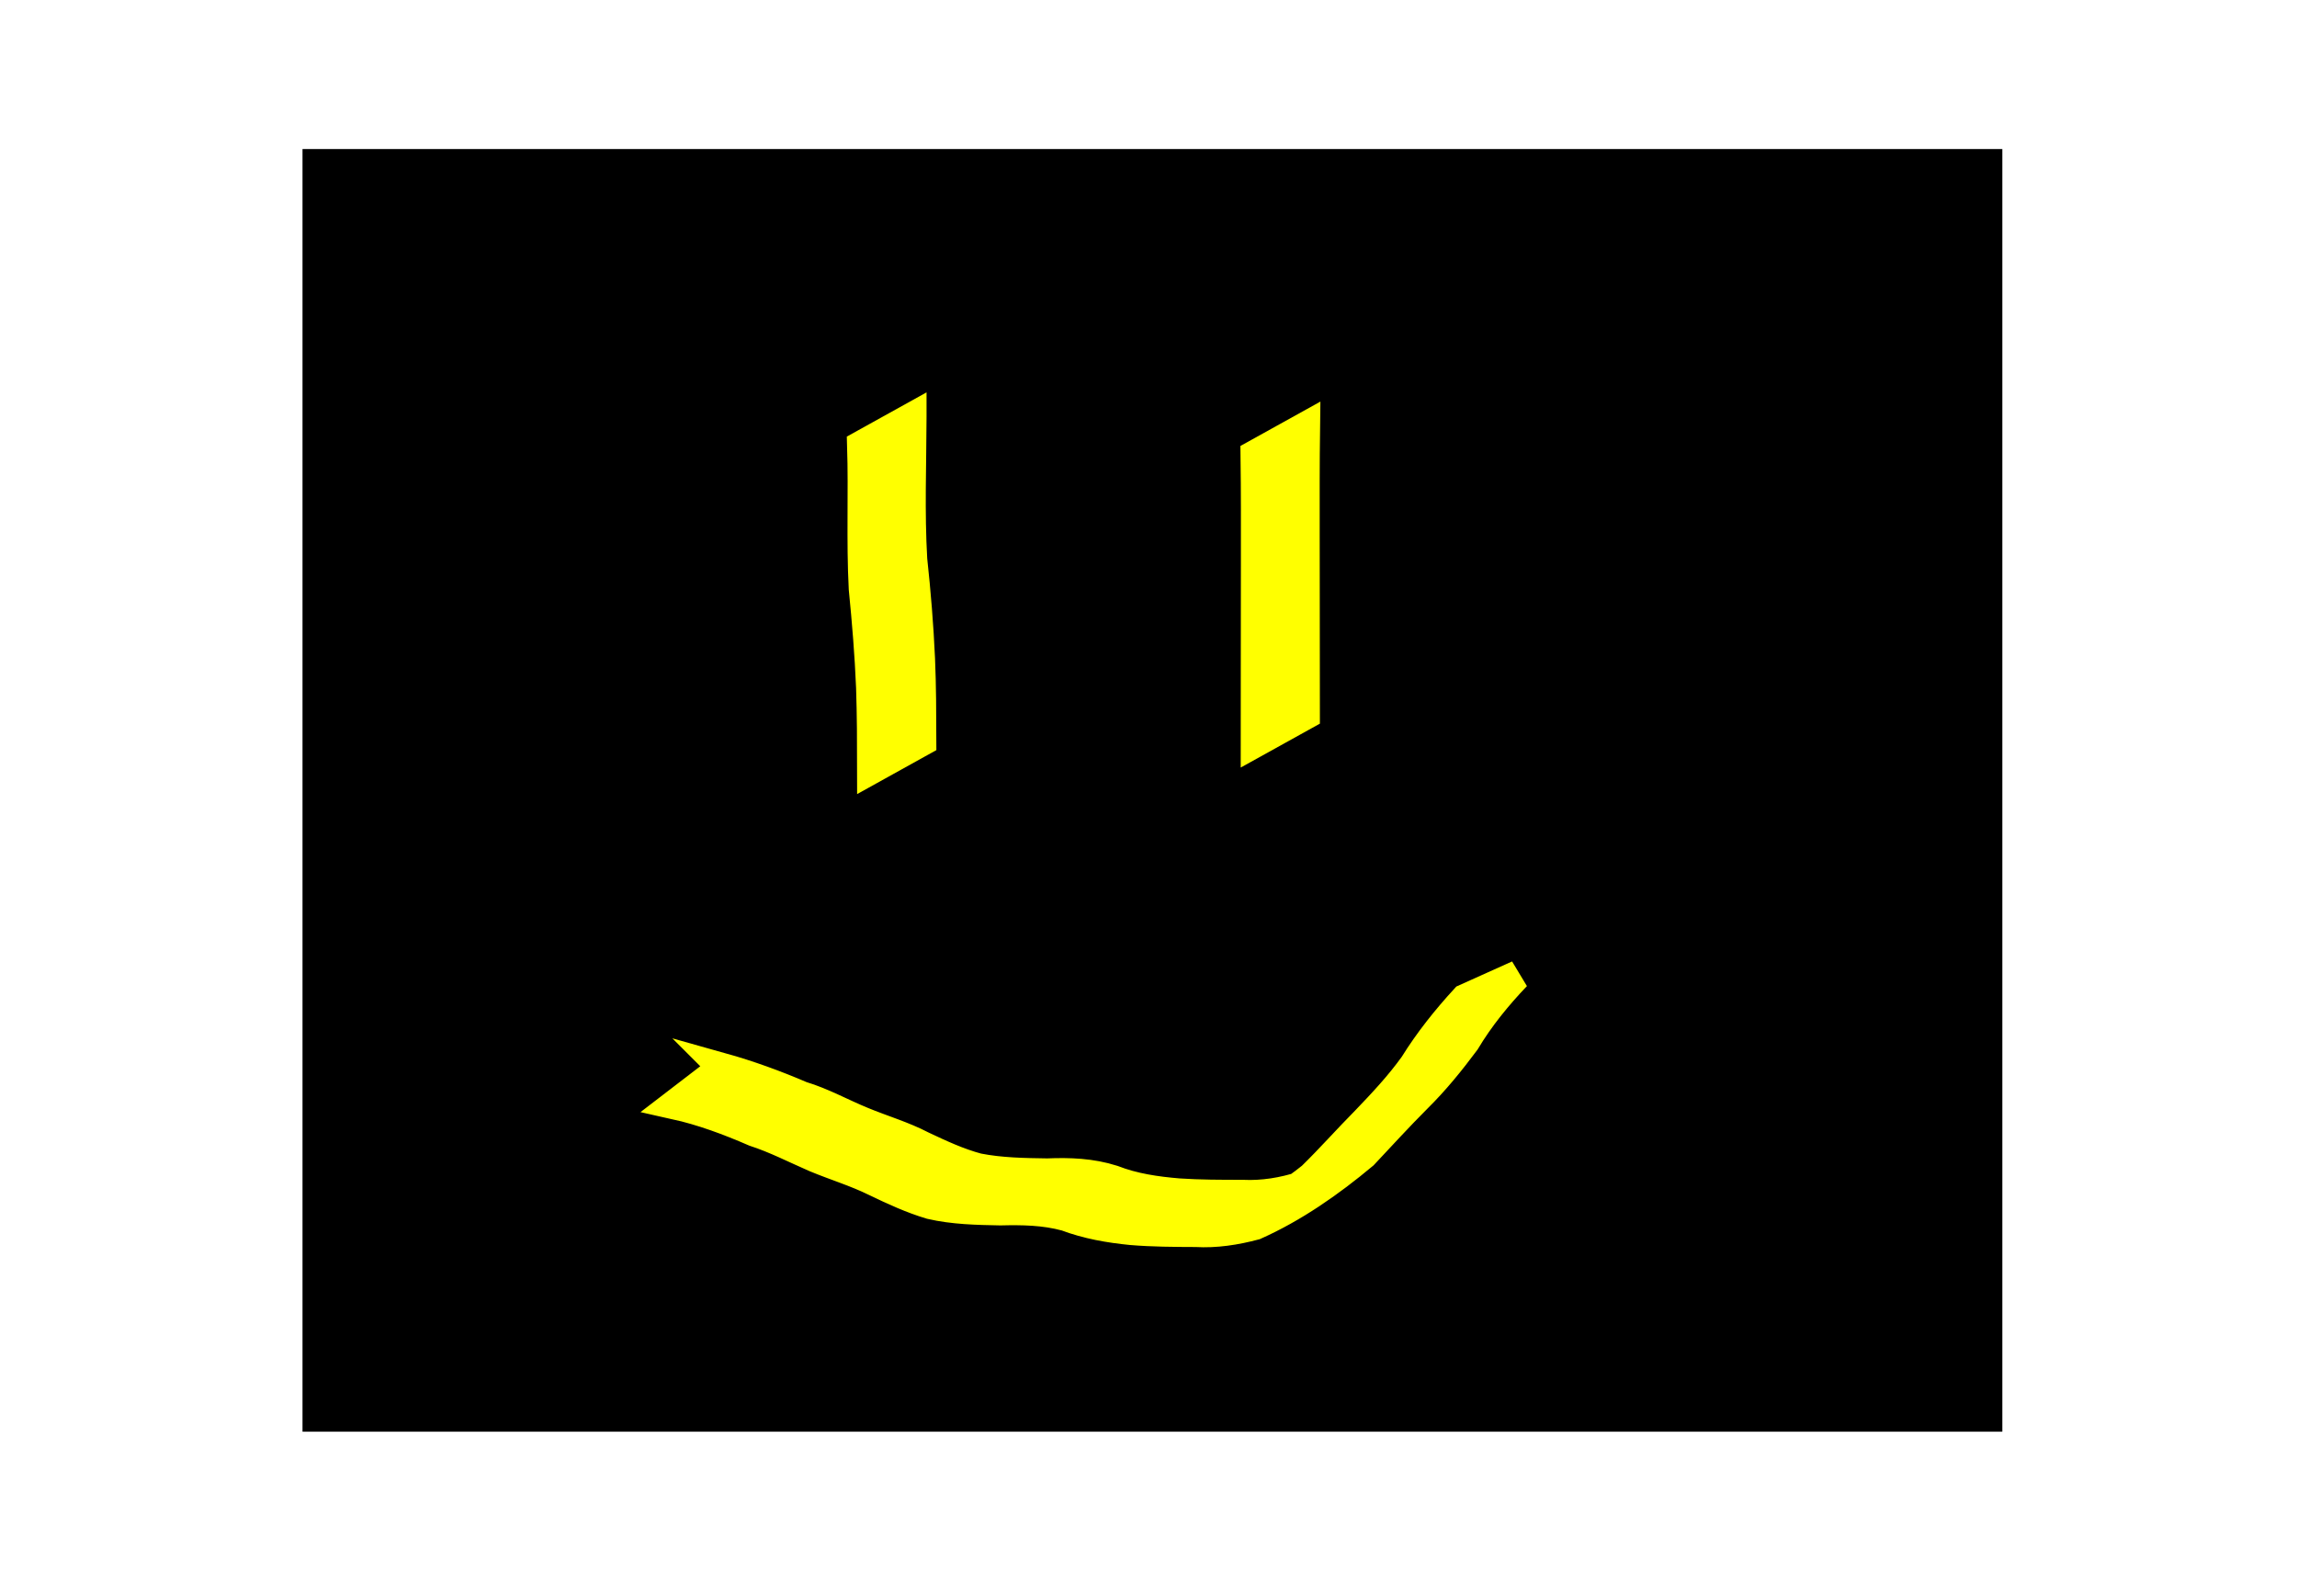
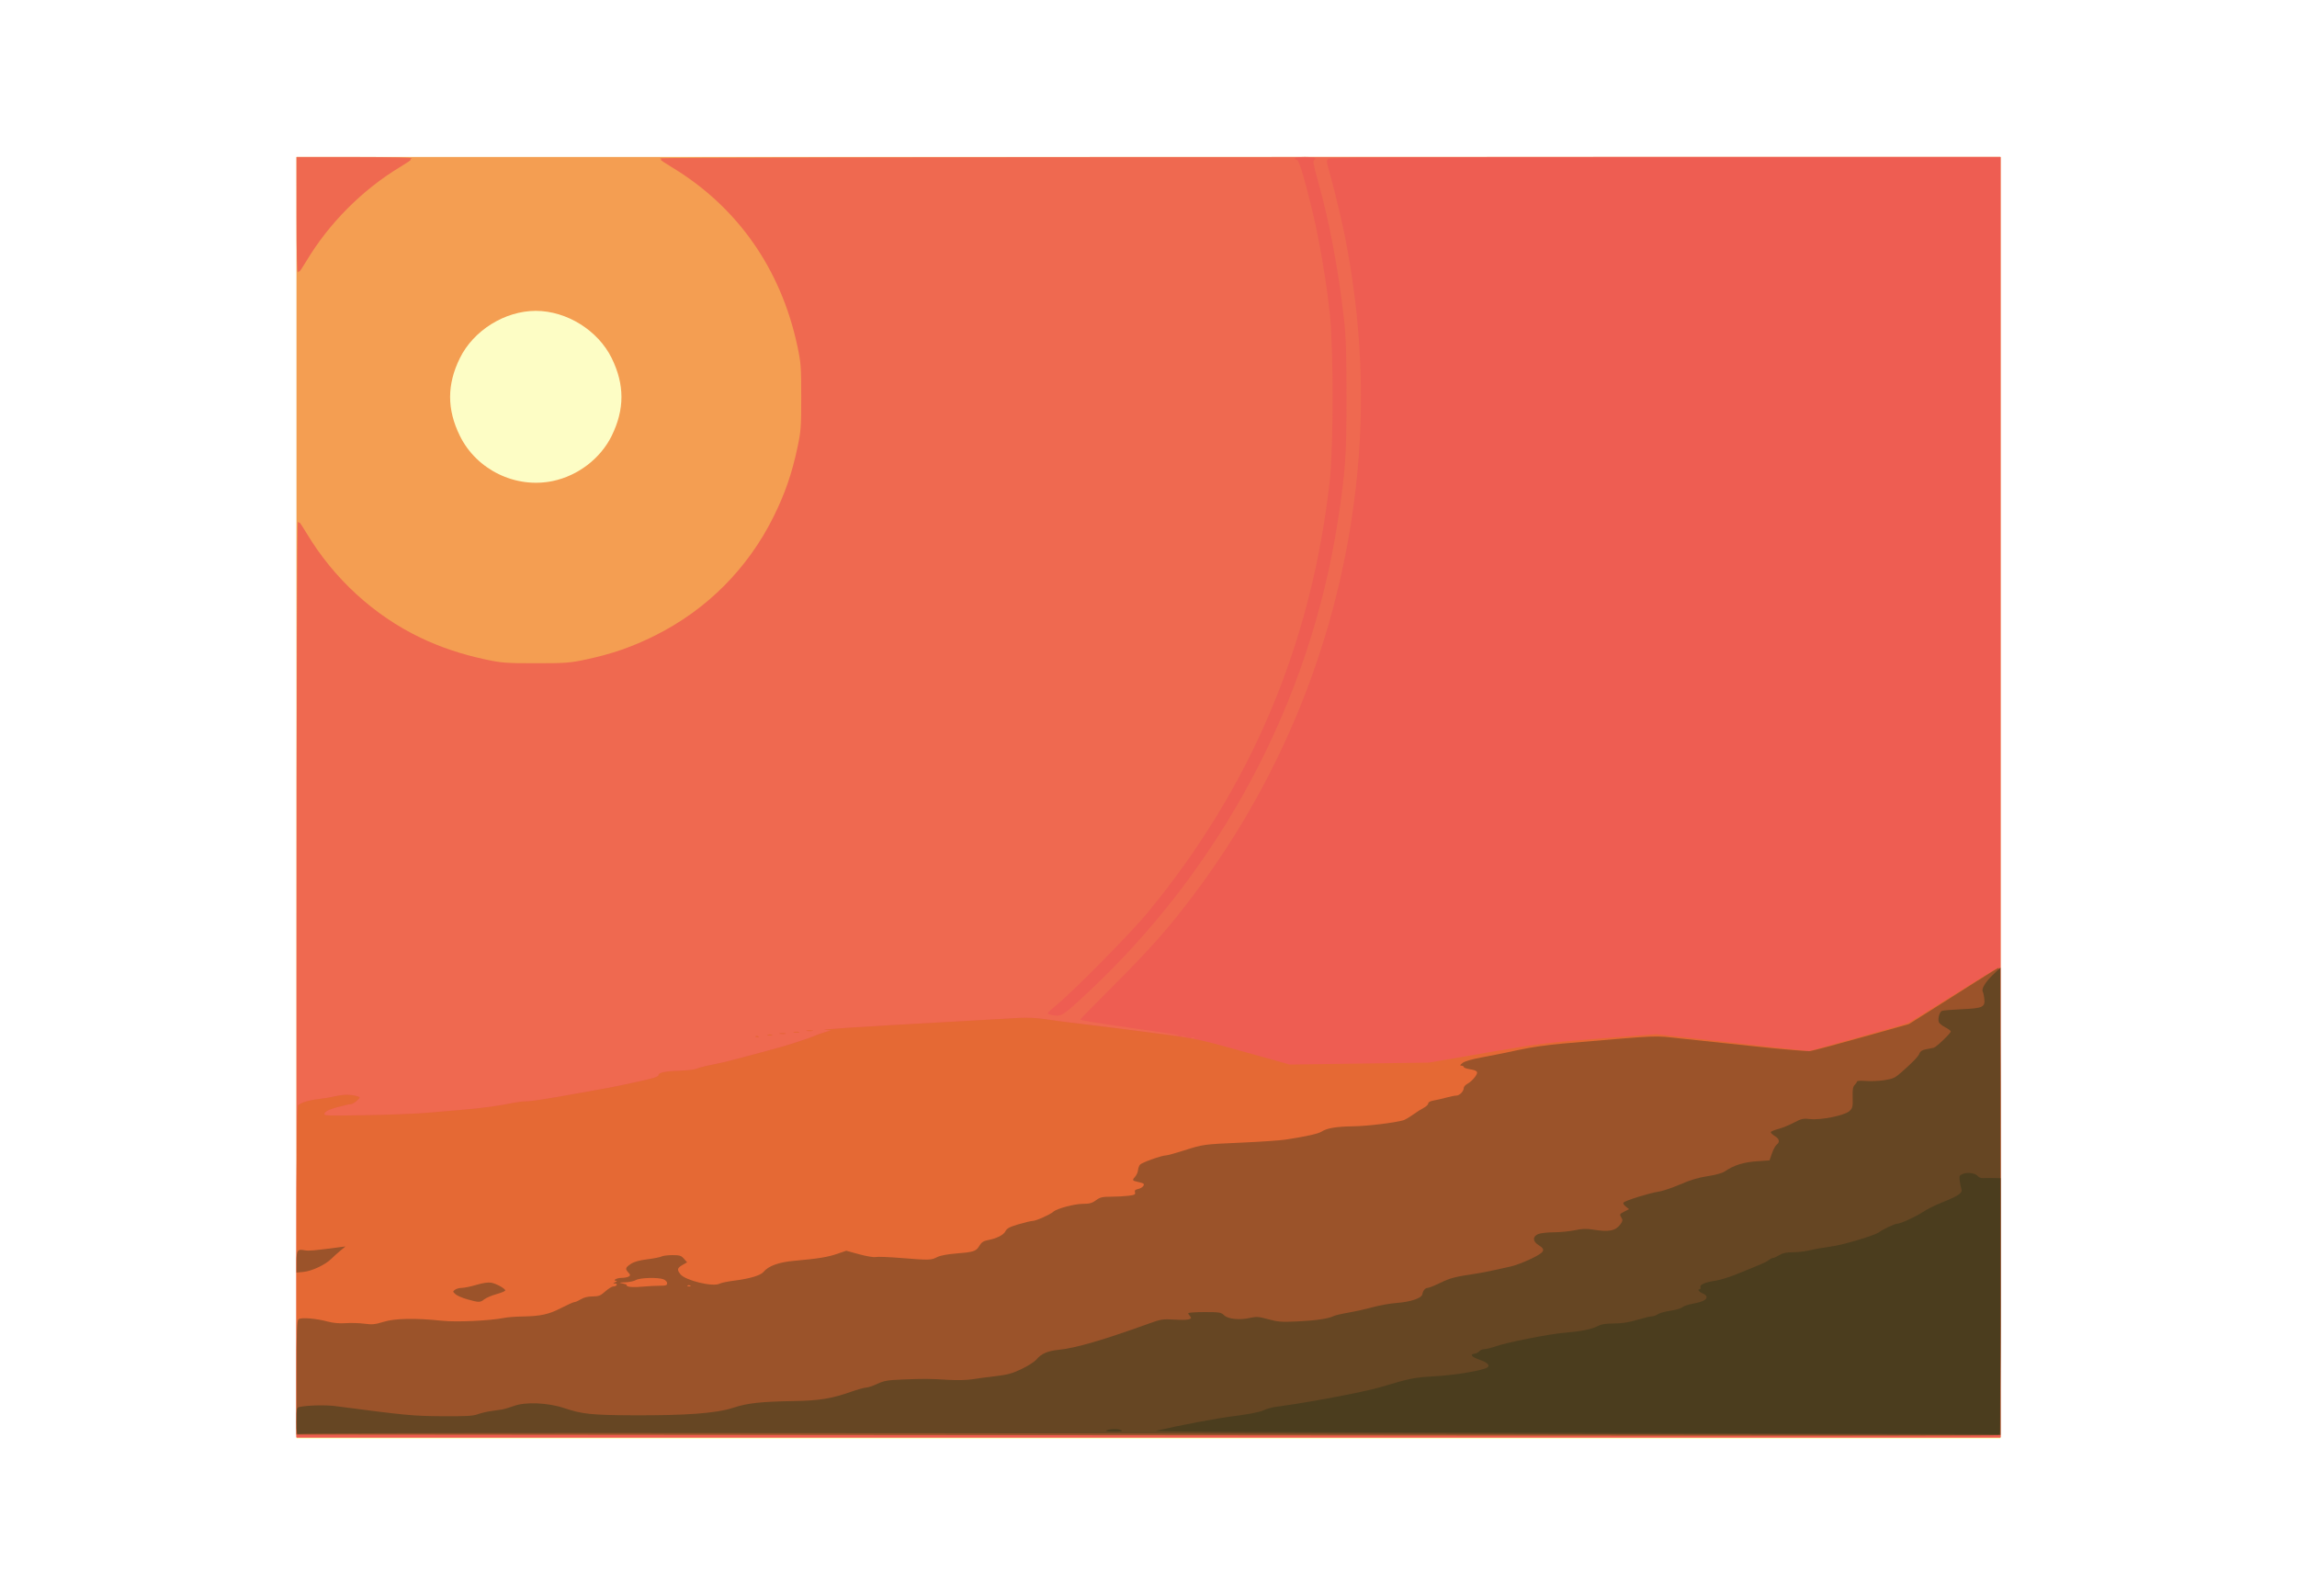
<svg xmlns="http://www.w3.org/2000/svg" width="451.381" height="313.589" id="svg2" version="1.1">
  <defs id="defs4">
    <marker orient="auto" refY="0" refX="0" id="Arrow1Lend" style="overflow:visible">
      <path id="path3945" d="M 0,0 5,-5 -12.5,0 5,5 0,0 z" style="fill-rule:evenodd;stroke:#000000;stroke-width:1pt;marker-start:none" transform="matrix(-0.8,0,0,-0.8,-10,0)" />
    </marker>
    <marker orient="auto" refY="0" refX="0" id="Arrow1Lstart" style="overflow:visible">
      <path id="path3942" d="M 0,0 5,-5 -12.5,0 5,5 0,0 z" style="fill-rule:evenodd;stroke:#000000;stroke-width:1pt;marker-start:none" transform="matrix(0.8,0,0,0.8,10,0)" />
    </marker>
    <filter color-interpolation-filters="sRGB" id="filter2993">
      <feGaussianBlur result="result91" stdDeviation="5" id="feGaussianBlur2995" />
      <feComposite operator="over" in="SourceGraphic" in2="result91" id="feComposite2997" />
    </filter>
    <marker orient="auto" refY="0" refX="0" id="Arrow1Lend-7" style="overflow:visible">
      <path id="path3945-1" d="M 0,0 5,-5 -12.5,0 5,5 0,0 z" style="fill-rule:evenodd;stroke:#000000;stroke-width:1pt;marker-start:none" transform="matrix(-0.8,0,0,-0.8,-10,0)" />
    </marker>
    <marker orient="auto" refY="0" refX="0" id="Arrow1Lstart-6" style="overflow:visible">
      <path id="path3942-2" d="M 0,0 5,-5 -12.5,0 5,5 0,0 z" style="fill-rule:evenodd;stroke:#000000;stroke-width:1pt;marker-start:none" transform="matrix(0.8,0,0,0.8,10,0)" />
    </marker>
    <filter color-interpolation-filters="sRGB" id="filter2993-2">
      <feGaussianBlur result="result91" stdDeviation="5" id="feGaussianBlur2995-1" />
      <feComposite operator="over" in="SourceGraphic" in2="result91" id="feComposite2997-4" />
    </filter>
    <filter id="filter4412-8" color-interpolation-filters="sRGB">
      <feGaussianBlur id="feGaussianBlur4414-5" stdDeviation="5" result="result91" />
      <feComposite id="feComposite4416-7" in2="result91" in="SourceGraphic" operator="over" />
    </filter>
    <filter id="filter4412-8-7" color-interpolation-filters="sRGB">
      <feGaussianBlur id="feGaussianBlur4414-5-0" stdDeviation="5" result="result91" />
      <feComposite id="feComposite4416-7-8" in2="result91" in="SourceGraphic" operator="over" />
    </filter>
    <filter id="filter4412-8-6" color-interpolation-filters="sRGB">
      <feGaussianBlur id="feGaussianBlur4414-5-8" stdDeviation="5" result="result91" />
      <feComposite id="feComposite4416-7-9" in2="result91" in="SourceGraphic" operator="over" />
    </filter>
    <filter id="filter4412-8-9" color-interpolation-filters="sRGB">
      <feGaussianBlur id="feGaussianBlur4414-5-89" stdDeviation="5" result="result91" />
      <feComposite id="feComposite4416-7-2" in2="result91" in="SourceGraphic" operator="over" />
    </filter>
  </defs>
  <g id="layer1" transform="translate(130.6355,-546.7861)" />
  <g id="layer2" transform="translate(-192.2216,-450.1383)">
-     <g id="layer1-4" transform="matrix(0.6765645,0,0,0.7363597,97.79722,248.1518)">
-       <g id="g13793">
-         <rect style="fill:#000000;fill-opacity:1;stroke:#000000;stroke-width:8;stroke-miterlimit:4;stroke-opacity:1;stroke-dasharray:none" id="rect13779" width="485.714" height="334.286" x="231.429" y="318.076" />
-         <path style="fill:#ffff00;fill-opacity:1;stroke:#ffff00;stroke-width:8;stroke-miterlimit:4;stroke-opacity:1;stroke-dasharray:none" id="path13787" d="m 349.317,559.25 c 7.886,2.032 15.627,4.62 23.201,7.606 6.141,1.694 11.809,4.626 17.749,6.854 5.808,2.215 11.777,3.782 17.397,6.48 5.236,2.269 10.471,4.511 16.026,5.874 6.611,1.197 13.35,1.278 20.047,1.369 6.543,-0.247 12.895,-0.035 19.198,1.809 6.115,2.188 12.498,3.022 18.934,3.522 6.21,0.387 12.435,0.382 18.654,0.385 5.794,0.249 11.57,-0.617 17.116,-2.271 -7.945,5.44 16.652,-8.948 8.425,-4.46 -20.877,11.388 -11.274,6.188 -5.828,2.084 5.375,-4.811 10.373,-10.021 15.666,-14.925 4.957,-4.751 9.799,-9.469 14.024,-14.883 4.348,-6.426 9.426,-12.254 14.899,-17.735 0,0 15.456,-6.387 15.456,-6.387 l 0,0 c -5.503,5.315 -10.62,11.045 -14.805,17.475 -4.373,5.384 -8.863,10.481 -14.026,15.163 -5.322,4.891 -10.396,10.005 -15.563,15.054 -9.743,7.494 -20.278,14.241 -31.654,18.905 -5.703,1.393 -11.498,2.229 -17.386,1.911 -6.237,-0.02 -12.482,-0.047 -18.705,-0.519 -6.509,-0.593 -12.926,-1.61 -19.128,-3.758 -6.236,-1.553 -12.518,-1.631 -18.923,-1.488 -6.798,-0.121 -13.648,-0.246 -20.327,-1.663 -5.585,-1.526 -10.914,-3.786 -16.2,-6.129 -5.636,-2.551 -11.564,-4.182 -17.334,-6.384 -5.889,-2.342 -11.621,-5.082 -17.713,-6.896 -7.473,-2.984 -15.156,-5.617 -23.047,-7.228 0,0 13.848,-9.764 13.848,-9.764 z" />
-         <path style="fill:#ffff00;fill-opacity:1;stroke:#ffff00;stroke-width:8;stroke-miterlimit:4;stroke-opacity:1;stroke-dasharray:none" id="path13789" d="m 404.68,385.542 c -0.034,12.71 -0.602,25.45 0.211,38.142 1.033,8.772 1.817,17.56 2.253,26.382 0.345,7.317 0.357,14.643 0.382,21.966 0,0 -15.015,7.654 -15.015,7.654 l 0,0 c -0.005,-7.309 -0.033,-14.619 -0.299,-21.924 -0.392,-8.833 -1.185,-17.628 -2.135,-26.418 -0.72,-12.69 -0.043,-25.418 -0.472,-38.122 0,0 15.075,-7.681 15.075,-7.681 z" />
-         <path style="fill:#ffff00;fill-opacity:1;stroke:#ffff00;stroke-width:8;stroke-miterlimit:4;stroke-opacity:1;stroke-dasharray:none" id="path13791" d="m 518.978,388.051 c -0.146,9.948 -0.11,19.897 -0.105,29.845 0.007,9.394 0.032,18.789 0.032,28.183 0.006,6.294 0.038,12.588 0.028,18.882 0,0 -15.01,7.648 -15.01,7.648 l 0,0 c -0.01,-6.303 0.022,-12.607 0.028,-18.91 4.4e-4,-9.405 0.025,-18.81 0.032,-28.216 0.006,-9.913 0.042,-19.826 -0.105,-29.738 0,0 15.1,-7.694 15.1,-7.694 z" />
-       </g>
+     <g id="g3084" transform="translate(431.1008,103.5438)">
+       <path style="fill:#fdfdc5" d="m -180.611,503.389 0,-125.945 167.422,0 167.422,0 0,125.945 0,125.945 -167.422,0 -167.422,0 0,-125.945 z" id="path3100" />
+       <path style="fill:#f49e52" d="m -180.611,503.249 0,-125.805 167.422,0 167.422,0 0,125.805 0,125.805 -167.422,0 -167.422,0 0,-125.805 z m 50.366,-62.133 c 4.958,-1.041 9.386,-4.439 11.568,-8.879 2.558,-5.204 2.558,-10.065 0,-15.269 -2.679,-5.451 -8.842,-9.288 -14.916,-9.288 -6.074,0 -12.238,3.838 -14.916,9.288 -2.558,5.204 -2.558,10.065 0,15.269 3.286,6.686 10.953,10.413 18.265,8.879 z" id="path3098" />
+       <path style="fill:#ef6950" d="m -180.606,538.863 c 0.003,-58.331 0.1,-90.042 0.275,-89.771 0.149,0.231 0.272,0.305 0.275,0.165 0.002,-0.14 0.638,0.805 1.414,2.099 5.338,8.914 13.232,16.162 22.372,20.54 3.91,1.873 8.078,3.272 12.701,4.264 3.29,0.706 4.045,0.763 9.977,0.763 5.933,0 6.687,-0.058 9.977,-0.763 5.06,-1.085 8.969,-2.446 13.462,-4.686 10.168,-5.069 18.238,-13.164 23.292,-23.362 2.233,-4.506 3.59,-8.427 4.672,-13.502 0.704,-3.3 0.761,-4.057 0.761,-10.007 0,-5.951 -0.058,-6.707 -0.761,-10.007 -3.24,-15.198 -11.818,-27.401 -24.729,-35.179 -1.291,-0.777 -2.232,-1.416 -2.093,-1.418 0.14,-0.002 0.066,-0.126 -0.165,-0.276 -0.271,-0.175 46.228,-0.273 131.496,-0.276 l 131.915,-0.004 0,125.805 0,125.805 -167.422,0 -167.422,0 0.004,-90.191 z m 0,-149.875 -0.004,-11.545 11.51,0.004 c 7.534,0.003 11.366,0.098 11.092,0.276 -0.23,0.149 -0.304,0.273 -0.165,0.276 0.14,0.002 -0.802,0.64 -2.093,1.418 -7.37,4.44 -13.951,11.04 -18.377,18.432 -0.775,1.295 -1.411,2.239 -1.414,2.099 -0.002,-0.14 -0.126,-0.066 -0.275,0.165 -0.177,0.275 -0.272,-3.568 -0.275,-11.125 z" id="path3096" />
+       <path style="fill:#ee5d52" d="m -180.611,596.568 c 0,-25.626 0.074,-32.555 0.349,-32.816 0.529,-0.5 2.113,-0.971 3.976,-1.182 0.921,-0.104 2.472,-0.37 3.447,-0.591 1.617,-0.367 2.975,-0.343 4.312,0.074 0.454,0.141 0.431,0.224 -0.224,0.833 -0.4,0.372 -0.932,0.676 -1.182,0.676 -0.25,0 -1.44,0.267 -2.644,0.592 -1.498,0.405 -2.283,0.769 -2.487,1.15 -0.295,0.552 -0.22,0.556 8.03,0.425 4.58,-0.073 9.96,-0.28 11.955,-0.461 1.995,-0.18 5.26,-0.457 7.255,-0.614 3.388,-0.267 6.821,-0.741 9.997,-1.381 0.741,-0.149 1.801,-0.271 2.356,-0.271 1.059,0 3.829,-0.428 10.11,-1.563 2.072,-0.374 4.52,-0.813 5.441,-0.974 0.921,-0.161 2.428,-0.462 3.348,-0.668 0.921,-0.206 2.365,-0.52 3.209,-0.698 2.973,-0.626 3.907,-0.932 3.907,-1.28 0,-0.481 1.335,-0.739 4.38,-0.848 1.411,-0.05 2.807,-0.221 3.102,-0.379 0.295,-0.158 1.526,-0.482 2.736,-0.72 1.21,-0.238 2.89,-0.614 3.735,-0.836 0.844,-0.222 2.476,-0.649 3.627,-0.949 1.151,-0.3 2.846,-0.755 3.767,-1.012 0.921,-0.257 2.176,-0.606 2.79,-0.774 1.826,-0.502 5.969,-1.874 6.491,-2.149 0.267,-0.14 1.113,-0.448 1.88,-0.683 l 1.395,-0.427 -1.116,-0.058 c -1.592,-0.083 6.245,-0.6 22.968,-1.514 8.738,-0.478 11.879,-0.656 15.144,-0.858 1.478,-0.092 3.454,0.012 5.162,0.27 1.522,0.231 5.028,0.684 7.79,1.009 2.762,0.324 7.873,0.96 11.356,1.413 6.578,0.856 7.098,0.908 6.887,0.697 -0.07,-0.07 -3.764,-0.64 -8.208,-1.266 -8.016,-1.13 -11.011,-1.627 -11.011,-1.83 0,-0.058 3.117,-3.229 6.927,-7.047 7.043,-7.058 10.793,-11.333 15.666,-17.857 17.413,-23.313 28.238,-50.653 31.544,-79.664 1.875,-16.451 1.113,-33.174 -2.274,-49.919 -0.61,-3.017 -2.471,-10.618 -3.144,-12.841 -0.35,-1.156 -0.355,-1.425 -0.031,-1.749 0.321,-0.322 10.855,-0.383 66.255,-0.383 l 65.873,0 0,125.805 0,125.805 -167.422,0 -167.422,0 0,-32.486 z M -4.207,550.497 c -0.201,-0.081 -0.442,-0.071 -0.535,0.022 -0.093,0.093 0.072,0.159 0.366,0.147 0.325,-0.013 0.391,-0.08 0.169,-0.169 z m -1.802,-0.283 c -0.271,-0.071 -0.648,-0.066 -0.837,0.01 -0.189,0.077 0.033,0.135 0.494,0.129 0.46,-0.006 0.615,-0.068 0.343,-0.139 z m -84.397,0.025 c 0.093,-0.093 0.333,-0.103 0.535,-0.022 0.223,0.089 0.156,0.156 -0.169,0.169 -0.294,0.012 -0.459,-0.054 -0.366,-0.147 z m 2.361,-0.294 c 0.189,-0.077 0.566,-0.081 0.837,-0.01 0.271,0.071 0.117,0.134 -0.343,0.139 -0.46,0.006 -0.683,-0.052 -0.494,-0.129 z m 2.374,-0.289 c 0.267,-0.07 0.769,-0.073 1.116,-0.006 0.347,0.067 0.129,0.124 -0.485,0.127 -0.614,0.003 -0.898,-0.052 -0.631,-0.122 z m 2.794,-0.281 c 0.269,-0.07 0.708,-0.07 0.977,0 0.269,0.07 0.049,0.128 -0.488,0.128 -0.537,0 -0.757,-0.058 -0.488,-0.128 z m 2.508,-0.279 c 0.267,-0.07 0.769,-0.073 1.116,-0.006 0.347,0.067 0.129,0.124 -0.485,0.127 -0.614,0.003 -0.898,-0.052 -0.631,-0.122 z m 47.845,-3.129 c -0.767,-0.174 -0.743,-0.208 1.395,-1.985 3.388,-2.817 14.445,-14.042 17.655,-17.923 20.427,-24.703 32.364,-52.984 35.911,-85.083 0.737,-6.669 0.737,-26.077 0,-32.746 -1.066,-9.643 -2.822,-18.74 -5.256,-27.218 -0.557,-1.94 -0.999,-3.009 -1.246,-3.009 -0.21,0 -0.382,-0.126 -0.382,-0.28 0,-0.354 3.815,-0.374 4.033,-0.021 0.088,0.142 -0.011,0.3 -0.22,0.35 -0.295,0.071 -0.143,0.926 0.687,3.869 2.27,8.044 4.077,17.609 5.181,27.428 0.382,3.398 0.488,6.703 0.488,15.253 0,11.654 -0.199,14.521 -1.683,24.209 -5.481,35.791 -23.16,68.869 -50.063,93.664 -4.273,3.938 -4.347,3.978 -6.501,3.49 z" id="path3094" />
+       <path style="fill:#e56934" d="m -96.83,628.564 -83.781,-0.071 0,-32.205 c 0,-25.402 0.074,-32.275 0.349,-32.535 0.529,-0.5 2.113,-0.971 3.976,-1.182 0.921,-0.104 2.472,-0.37 3.447,-0.591 1.617,-0.367 2.975,-0.343 4.312,0.074 0.454,0.141 0.431,0.224 -0.224,0.833 -0.4,0.372 -0.932,0.676 -1.182,0.676 -0.25,0 -1.44,0.267 -2.644,0.592 -1.498,0.405 -2.283,0.769 -2.487,1.15 -0.295,0.552 -0.22,0.556 8.03,0.425 4.58,-0.073 9.96,-0.28 11.955,-0.461 1.995,-0.18 5.26,-0.457 7.255,-0.614 3.388,-0.267 6.821,-0.741 9.997,-1.381 0.741,-0.149 1.801,-0.271 2.356,-0.271 1.059,0 3.829,-0.428 10.11,-1.563 2.072,-0.374 4.52,-0.813 5.441,-0.974 0.921,-0.161 2.428,-0.462 3.348,-0.668 0.921,-0.206 2.365,-0.52 3.209,-0.698 2.973,-0.626 3.907,-0.932 3.907,-1.28 0,-0.481 1.335,-0.739 4.38,-0.848 1.411,-0.05 2.807,-0.221 3.102,-0.379 0.295,-0.158 1.526,-0.482 2.736,-0.72 1.21,-0.238 2.89,-0.614 3.735,-0.836 0.844,-0.222 2.476,-0.649 3.627,-0.949 1.151,-0.3 2.846,-0.755 3.767,-1.012 0.921,-0.257 2.176,-0.606 2.79,-0.774 1.826,-0.502 5.969,-1.874 6.491,-2.149 0.267,-0.14 1.113,-0.448 1.88,-0.683 l 1.395,-0.427 -1.116,-0.058 c -1.592,-0.083 6.245,-0.6 22.968,-1.514 8.738,-0.478 11.879,-0.656 15.144,-0.858 1.478,-0.092 3.454,0.012 5.162,0.27 1.522,0.231 5.028,0.684 7.79,1.007 2.762,0.324 8.852,1.092 13.533,1.707 8.397,1.104 8.632,1.152 17.57,3.651 l 9.06,2.532 13.682,-0.189 13.682,-0.189 11.206,-1.934 c 10.532,-1.817 11.874,-1.985 22.323,-2.789 l 11.117,-0.856 14.991,1.665 14.991,1.665 9.425,-2.624 c 5.184,-1.443 9.738,-2.764 10.122,-2.934 0.384,-0.171 4.484,-2.693 9.113,-5.605 4.628,-2.912 8.552,-5.295 8.72,-5.295 0.219,0 0.305,12.881 0.305,45.87 0,41.569 -0.041,45.886 -0.441,46.04 -0.243,0.093 -37.881,0.139 -83.641,0.1 -45.76,-0.038 -120.901,-0.101 -166.981,-0.14 z m 6.424,-78.325 c 0.093,-0.093 0.333,-0.103 0.535,-0.022 0.223,0.089 0.156,0.156 -0.169,0.169 -0.294,0.012 -0.459,-0.054 -0.366,-0.147 z m 2.361,-0.294 c 0.189,-0.077 0.566,-0.081 0.837,-0.01 0.271,0.071 0.117,0.134 -0.343,0.139 -0.46,0.006 -0.683,-0.052 -0.494,-0.129 z m 2.374,-0.289 c 0.267,-0.07 0.769,-0.073 1.116,-0.006 0.347,0.067 0.129,0.124 -0.485,0.127 -0.614,0.003 -0.898,-0.052 -0.631,-0.122 z m 2.794,-0.281 c 0.269,-0.07 0.708,-0.07 0.977,0 0.269,0.07 0.049,0.128 -0.488,0.128 -0.537,0 -0.757,-0.058 -0.488,-0.128 z m 2.508,-0.279 c 0.267,-0.07 0.769,-0.073 1.116,-0.006 0.347,0.067 0.129,0.124 -0.485,0.127 -0.614,0.003 -0.898,-0.052 -0.631,-0.122 z" id="path3092" />
+       <path style="fill:#9b532a" d="m -92.644,628.564 -87.966,-0.071 0,-11.16 c 0,-9.423 0.063,-11.213 0.406,-11.498 0.492,-0.409 3.423,-0.174 5.79,0.466 1.026,0.277 2.267,0.383 3.488,0.298 1.043,-0.072 2.694,-0.023 3.669,0.11 1.491,0.203 2.091,0.144 3.767,-0.372 2.248,-0.691 6.275,-0.763 11.55,-0.206 2.83,0.299 9.406,-0.012 12.208,-0.578 0.614,-0.124 2.194,-0.243 3.512,-0.264 3.58,-0.059 5.2,-0.415 7.636,-1.679 1.213,-0.629 2.368,-1.145 2.568,-1.145 0.199,0 0.774,-0.251 1.276,-0.559 0.59,-0.361 1.407,-0.559 2.309,-0.56 1.198,-10e-4 1.55,-0.139 2.492,-0.981 0.603,-0.539 1.318,-0.979 1.588,-0.979 0.658,0 0.974,-0.554 0.331,-0.579 -0.451,-0.018 -0.445,-0.045 0.053,-0.26 0.307,-0.132 0.394,-0.249 0.193,-0.26 -0.852,-0.046 0.071,-0.58 1.01,-0.584 0.566,-0.002 1.213,-0.121 1.437,-0.263 0.352,-0.223 0.342,-0.331 -0.07,-0.787 -0.664,-0.736 -0.605,-0.954 0.451,-1.676 0.632,-0.432 1.661,-0.724 3.252,-0.924 1.28,-0.161 2.55,-0.412 2.822,-0.558 0.272,-0.146 1.234,-0.265 2.137,-0.265 1.41,0 1.729,0.1 2.257,0.709 l 0.615,0.709 -0.839,0.48 c -1.116,0.639 -1.192,0.949 -0.461,1.868 0.971,1.221 6.402,2.531 7.671,1.849 0.321,-0.172 1.621,-0.442 2.89,-0.601 3.018,-0.376 5.177,-1.018 5.751,-1.708 0.998,-1.2 3.004,-1.92 6.126,-2.198 4.658,-0.415 6.473,-0.711 8.379,-1.364 l 1.765,-0.605 2.564,0.701 c 1.41,0.385 2.85,0.626 3.199,0.534 0.349,-0.091 2.67,-8.3e-4 5.158,0.201 5.386,0.438 5.772,0.427 6.956,-0.192 0.547,-0.286 1.985,-0.563 3.567,-0.688 3.594,-0.284 4.072,-0.437 4.701,-1.506 0.402,-0.683 0.806,-0.966 1.595,-1.114 1.804,-0.339 3.174,-1.024 3.539,-1.767 0.276,-0.562 0.816,-0.851 2.566,-1.369 1.219,-0.361 2.475,-0.658 2.79,-0.66 0.646,-0.003 3.419,-1.237 4.061,-1.808 0.713,-0.633 4.162,-1.548 5.836,-1.548 1.258,0 1.788,-0.146 2.536,-0.7 0.797,-0.59 1.255,-0.7 2.914,-0.702 1.083,-0.001 2.631,-0.082 3.44,-0.18 1.241,-0.15 1.447,-0.255 1.314,-0.673 -0.119,-0.376 0.041,-0.539 0.668,-0.677 0.783,-0.173 1.352,-0.836 0.929,-1.085 -0.108,-0.064 -0.605,-0.204 -1.104,-0.311 -1.038,-0.223 -1.083,-0.331 -0.442,-1.042 0.256,-0.283 0.499,-0.838 0.541,-1.232 0.042,-0.394 0.219,-0.889 0.393,-1.1 0.34,-0.411 4.28,-1.814 5.094,-1.814 0.271,0 1.84,-0.429 3.487,-0.953 3.885,-1.236 3.831,-1.228 11.505,-1.566 3.607,-0.159 7.436,-0.423 8.511,-0.587 4.139,-0.634 6.444,-1.147 7.115,-1.585 1.044,-0.681 2.865,-0.98 6.278,-1.03 2.664,-0.04 8.073,-0.695 9.766,-1.183 0.307,-0.088 1.14,-0.575 1.85,-1.082 0.711,-0.507 1.684,-1.124 2.163,-1.373 0.479,-0.248 0.87,-0.631 0.87,-0.851 0,-0.244 0.407,-0.468 1.046,-0.575 0.576,-0.097 1.694,-0.354 2.485,-0.572 0.791,-0.218 1.682,-0.397 1.98,-0.397 0.642,0 1.465,-0.834 1.465,-1.484 0,-0.253 0.345,-0.64 0.767,-0.86 0.422,-0.22 1.065,-0.805 1.428,-1.3 0.761,-1.037 0.584,-1.279 -1.149,-1.569 -0.576,-0.097 -1.046,-0.285 -1.046,-0.42 0,-0.134 -0.205,-0.244 -0.456,-0.244 -0.344,0 -0.289,-0.132 0.225,-0.537 0.434,-0.342 1.892,-0.757 4.014,-1.141 1.833,-0.332 5.028,-0.977 7.1,-1.434 2.243,-0.495 5.743,-0.998 8.65,-1.243 19.955,-1.687 17.449,-1.583 23.317,-0.966 2.906,0.306 9.554,1.011 14.772,1.566 5.218,0.555 9.933,0.95 10.477,0.877 0.544,-0.072 5.128,-1.295 10.185,-2.716 l 9.195,-2.584 4.465,-2.812 c 2.456,-1.547 6.321,-3.994 8.589,-5.438 2.268,-1.444 4.309,-2.697 4.534,-2.784 0.36,-0.138 0.41,5.482 0.41,45.742 0,41.597 -0.041,45.916 -0.441,46.07 -0.243,0.093 -35.998,0.139 -79.456,0.1 -43.458,-0.038 -118.599,-0.101 -166.981,-0.14 z m -16.603,-29.317 c 1.217,0 1.465,-0.084 1.465,-0.497 0,-0.276 -0.319,-0.618 -0.716,-0.77 -1.084,-0.413 -4.612,-0.318 -5.423,0.147 -0.384,0.22 -1.325,0.421 -2.093,0.447 -1.336,0.045 -1.354,0.055 -0.419,0.253 0.537,0.113 0.851,0.232 0.698,0.263 -0.153,0.031 -0.028,0.166 0.279,0.3 0.307,0.134 1.5,0.156 2.651,0.05 1.151,-0.106 2.752,-0.193 3.558,-0.193 z m 5.982,-0.051 c -0.201,-0.081 -0.442,-0.071 -0.535,0.022 -0.093,0.093 0.072,0.159 0.366,0.147 0.325,-0.013 0.391,-0.08 0.169,-0.169 z m -43.797,2.718 c -0.962,-0.27 -2.007,-0.724 -2.321,-1.009 -0.539,-0.49 -0.544,-0.538 -0.08,-0.878 0.27,-0.198 0.874,-0.359 1.344,-0.359 0.469,5.6e-4 1.755,-0.267 2.857,-0.595 1.286,-0.382 2.335,-0.533 2.93,-0.42 1.022,0.194 2.74,1.149 2.74,1.523 0,0.131 -0.772,0.453 -1.716,0.717 -0.944,0.263 -2.028,0.725 -2.409,1.025 -0.815,0.643 -1.038,0.642 -3.344,-0.005 z m -33.548,-7.359 c 0,-2.315 0.181,-2.562 1.66,-2.266 0.716,0.144 1.764,0.049 6.851,-0.62 l 1.116,-0.147 -0.956,0.784 c -0.526,0.431 -1.347,1.171 -1.825,1.644 -1.194,1.182 -3.817,2.417 -5.471,2.577 l -1.374,0.132 0,-2.105 z" id="path3090" />
+       <path style="fill:#664623" d="m -180.611,625.87 c 0,-2.559 0.029,-2.689 0.628,-2.811 1.599,-0.324 5.112,-0.408 6.96,-0.167 14.051,1.839 15.232,1.951 21.013,1.994 4.593,0.034 6.101,-0.047 6.976,-0.374 0.614,-0.23 1.744,-0.507 2.511,-0.615 0.767,-0.109 1.772,-0.255 2.232,-0.324 0.46,-0.07 1.556,-0.39 2.434,-0.713 2.247,-0.825 6.655,-0.636 9.818,0.421 3.579,1.196 5.389,1.386 13.559,1.423 10.472,0.048 16.38,-0.395 19.672,-1.475 2.836,-0.93 5.354,-1.208 11.999,-1.323 4.913,-0.086 7.308,-0.473 11.091,-1.796 1.343,-0.469 2.724,-0.854 3.069,-0.856 0.346,-10e-4 1.319,-0.327 2.163,-0.724 1.315,-0.618 2.033,-0.741 5.023,-0.86 4.253,-0.169 5.197,-0.162 8.929,0.068 1.68,0.103 3.704,0.054 4.744,-0.115 0.998,-0.163 3.069,-0.439 4.604,-0.614 2.255,-0.257 3.225,-0.525 5.054,-1.398 1.245,-0.594 2.568,-1.441 2.939,-1.884 0.955,-1.139 2.179,-1.671 4.352,-1.894 3.395,-0.348 8.607,-1.864 17.791,-5.176 2.333,-0.841 2.692,-0.895 5.047,-0.755 2.665,0.159 3.598,-0.056 2.973,-0.683 -0.191,-0.191 -0.346,-0.448 -0.346,-0.571 0,-0.123 1.444,-0.224 3.209,-0.224 2.926,0 3.263,0.054 3.818,0.611 0.761,0.763 3.027,1.001 5.101,0.535 1.275,-0.286 1.734,-0.253 3.614,0.265 1.871,0.515 2.617,0.571 5.692,0.425 3.559,-0.168 6.181,-0.553 7.108,-1.044 0.275,-0.146 1.593,-0.455 2.93,-0.687 1.337,-0.232 3.497,-0.715 4.802,-1.072 1.304,-0.357 3.41,-0.73 4.679,-0.828 2.794,-0.216 4.9,-0.93 5.045,-1.711 0.136,-0.738 0.578,-1.252 1.075,-1.252 0.223,0 1.344,-0.452 2.49,-1.006 1.962,-0.946 2.82,-1.167 6.941,-1.786 0.921,-0.138 2.553,-0.452 3.627,-0.698 1.074,-0.246 2.581,-0.579 3.348,-0.741 0.767,-0.162 2.493,-0.819 3.835,-1.46 2.731,-1.305 3.014,-1.805 1.536,-2.709 -1.176,-0.719 -1.224,-1.677 -0.107,-2.166 0.44,-0.192 1.821,-0.352 3.069,-0.355 1.249,-0.003 3.118,-0.185 4.153,-0.405 1.393,-0.296 2.301,-0.332 3.488,-0.137 3.213,0.528 4.502,0.281 5.484,-1.051 0.425,-0.577 0.467,-0.823 0.209,-1.237 -0.443,-0.712 -0.435,-0.731 0.571,-1.253 l 0.893,-0.463 -0.658,-0.535 c -0.388,-0.315 -0.554,-0.635 -0.405,-0.777 0.433,-0.413 5.196,-1.898 6.777,-2.113 0.825,-0.112 2.772,-0.758 4.325,-1.435 1.985,-0.866 3.586,-1.346 5.387,-1.616 1.498,-0.225 2.889,-0.605 3.348,-0.916 1.863,-1.261 3.687,-1.835 6.443,-2.025 l 2.4,-0.166 0.475,-1.38 c 0.261,-0.759 0.677,-1.529 0.924,-1.71 0.688,-0.505 0.538,-1.164 -0.39,-1.714 -0.462,-0.274 -0.801,-0.614 -0.754,-0.757 0.047,-0.143 0.708,-0.419 1.468,-0.615 0.76,-0.195 2.133,-0.752 3.052,-1.238 1.487,-0.785 1.84,-0.863 3.209,-0.708 2.138,0.242 6.811,-0.717 7.733,-1.586 0.605,-0.57 0.668,-0.841 0.616,-2.648 -0.045,-1.554 0.046,-2.118 0.402,-2.475 0.253,-0.254 0.461,-0.565 0.461,-0.69 0,-0.125 0.785,-0.164 1.744,-0.087 0.959,0.077 2.603,0.006 3.653,-0.158 1.672,-0.261 2.086,-0.456 3.348,-1.575 2.347,-2.082 3.275,-3.054 3.538,-3.705 0.171,-0.423 0.579,-0.671 1.307,-0.794 0.582,-0.099 1.247,-0.231 1.478,-0.293 0.523,-0.142 3.348,-2.843 3.348,-3.201 0,-0.145 -0.487,-0.513 -1.082,-0.817 -0.595,-0.304 -1.157,-0.749 -1.248,-0.988 -0.259,-0.677 0.112,-2.054 0.604,-2.243 0.244,-0.094 2.019,-0.242 3.945,-0.328 4.089,-0.183 4.563,-0.41 4.371,-2.091 -0.066,-0.58 -0.196,-1.177 -0.288,-1.326 -0.332,-0.538 0.462,-1.886 1.948,-3.309 l 1.516,-1.451 0,45.925 0,45.925 -113.229,-0.204 c -132.252,-0.238 -220.545,-0.236 -221.172,0.006 -0.386,0.149 -0.444,-0.175 -0.444,-2.513 z" id="path3088" />
+       <path style="fill:#4b3d1e" d="m 80.568,628.199 c -79.985,-0.199 -93.062,-0.264 -92.222,-0.459 5.051,-1.17 11.567,-2.396 15.317,-2.883 2.901,-0.376 5.1,-0.807 5.72,-1.119 0.554,-0.279 1.635,-0.59 2.402,-0.691 6.252,-0.82 17.245,-2.885 20.499,-3.849 6.126,-1.816 6.66,-1.922 10.892,-2.169 4.059,-0.236 9.571,-1.178 10.262,-1.754 0.524,-0.436 -0.048,-0.95 -1.733,-1.554 -1.444,-0.518 -1.779,-0.988 -0.805,-1.127 0.334,-0.048 0.758,-0.268 0.941,-0.49 0.183,-0.222 0.635,-0.403 1.004,-0.403 0.369,0 1.389,-0.256 2.268,-0.568 2.114,-0.752 10.503,-2.41 13.317,-2.633 3.213,-0.254 5.398,-0.684 6.601,-1.3 0.772,-0.395 1.631,-0.538 3.245,-0.538 1.533,0 2.897,-0.211 4.525,-0.7 1.282,-0.385 2.594,-0.7 2.917,-0.7 0.322,0 0.854,-0.188 1.18,-0.417 0.327,-0.229 1.435,-0.537 2.463,-0.683 1.028,-0.146 2.076,-0.451 2.328,-0.678 0.253,-0.227 1.182,-0.545 2.065,-0.707 1.907,-0.351 2.72,-0.742 2.72,-1.31 0,-0.229 -0.302,-0.532 -0.67,-0.673 -0.745,-0.284 -1.218,-0.85 -0.711,-0.85 0.179,0 0.259,-0.173 0.178,-0.385 -0.198,-0.517 0.946,-1.015 3.017,-1.313 0.921,-0.132 3.055,-0.82 4.744,-1.527 1.688,-0.708 3.572,-1.487 4.186,-1.733 0.614,-0.246 1.314,-0.616 1.557,-0.823 0.242,-0.207 0.585,-0.376 0.761,-0.376 0.176,0 0.731,-0.251 1.234,-0.559 0.659,-0.403 1.407,-0.559 2.687,-0.56 0.975,-5.6e-4 2.482,-0.179 3.348,-0.398 0.866,-0.218 2.665,-0.536 3.997,-0.707 2.49,-0.32 8.916,-2.248 9.697,-2.91 0.547,-0.464 2.961,-1.581 3.435,-1.59 0.669,-0.013 3.535,-1.321 5.01,-2.288 0.814,-0.534 2.487,-1.371 3.717,-1.862 3.3,-1.316 4.146,-1.889 3.9,-2.645 -0.11,-0.339 -0.262,-1.087 -0.337,-1.662 -0.124,-0.946 -0.061,-1.074 0.657,-1.348 0.953,-0.363 2.422,-0.133 2.91,0.456 0.194,0.235 0.615,0.406 0.935,0.381 0.32,-0.025 1.241,-0.031 2.047,-0.014 l 1.465,0.031 0,25.189 c 0,13.854 -0.094,25.164 -0.209,25.132 -0.115,-0.031 -33.17,-0.139 -73.456,-0.239 z m -101.988,-0.544 c 0.765,-0.33 2.421,-0.33 2.93,0 0.291,0.189 -0.176,0.267 -1.535,0.256 -1.347,-0.011 -1.78,-0.09 -1.395,-0.256 z" id="path3086" />
    </g>
  </g>
</svg>
